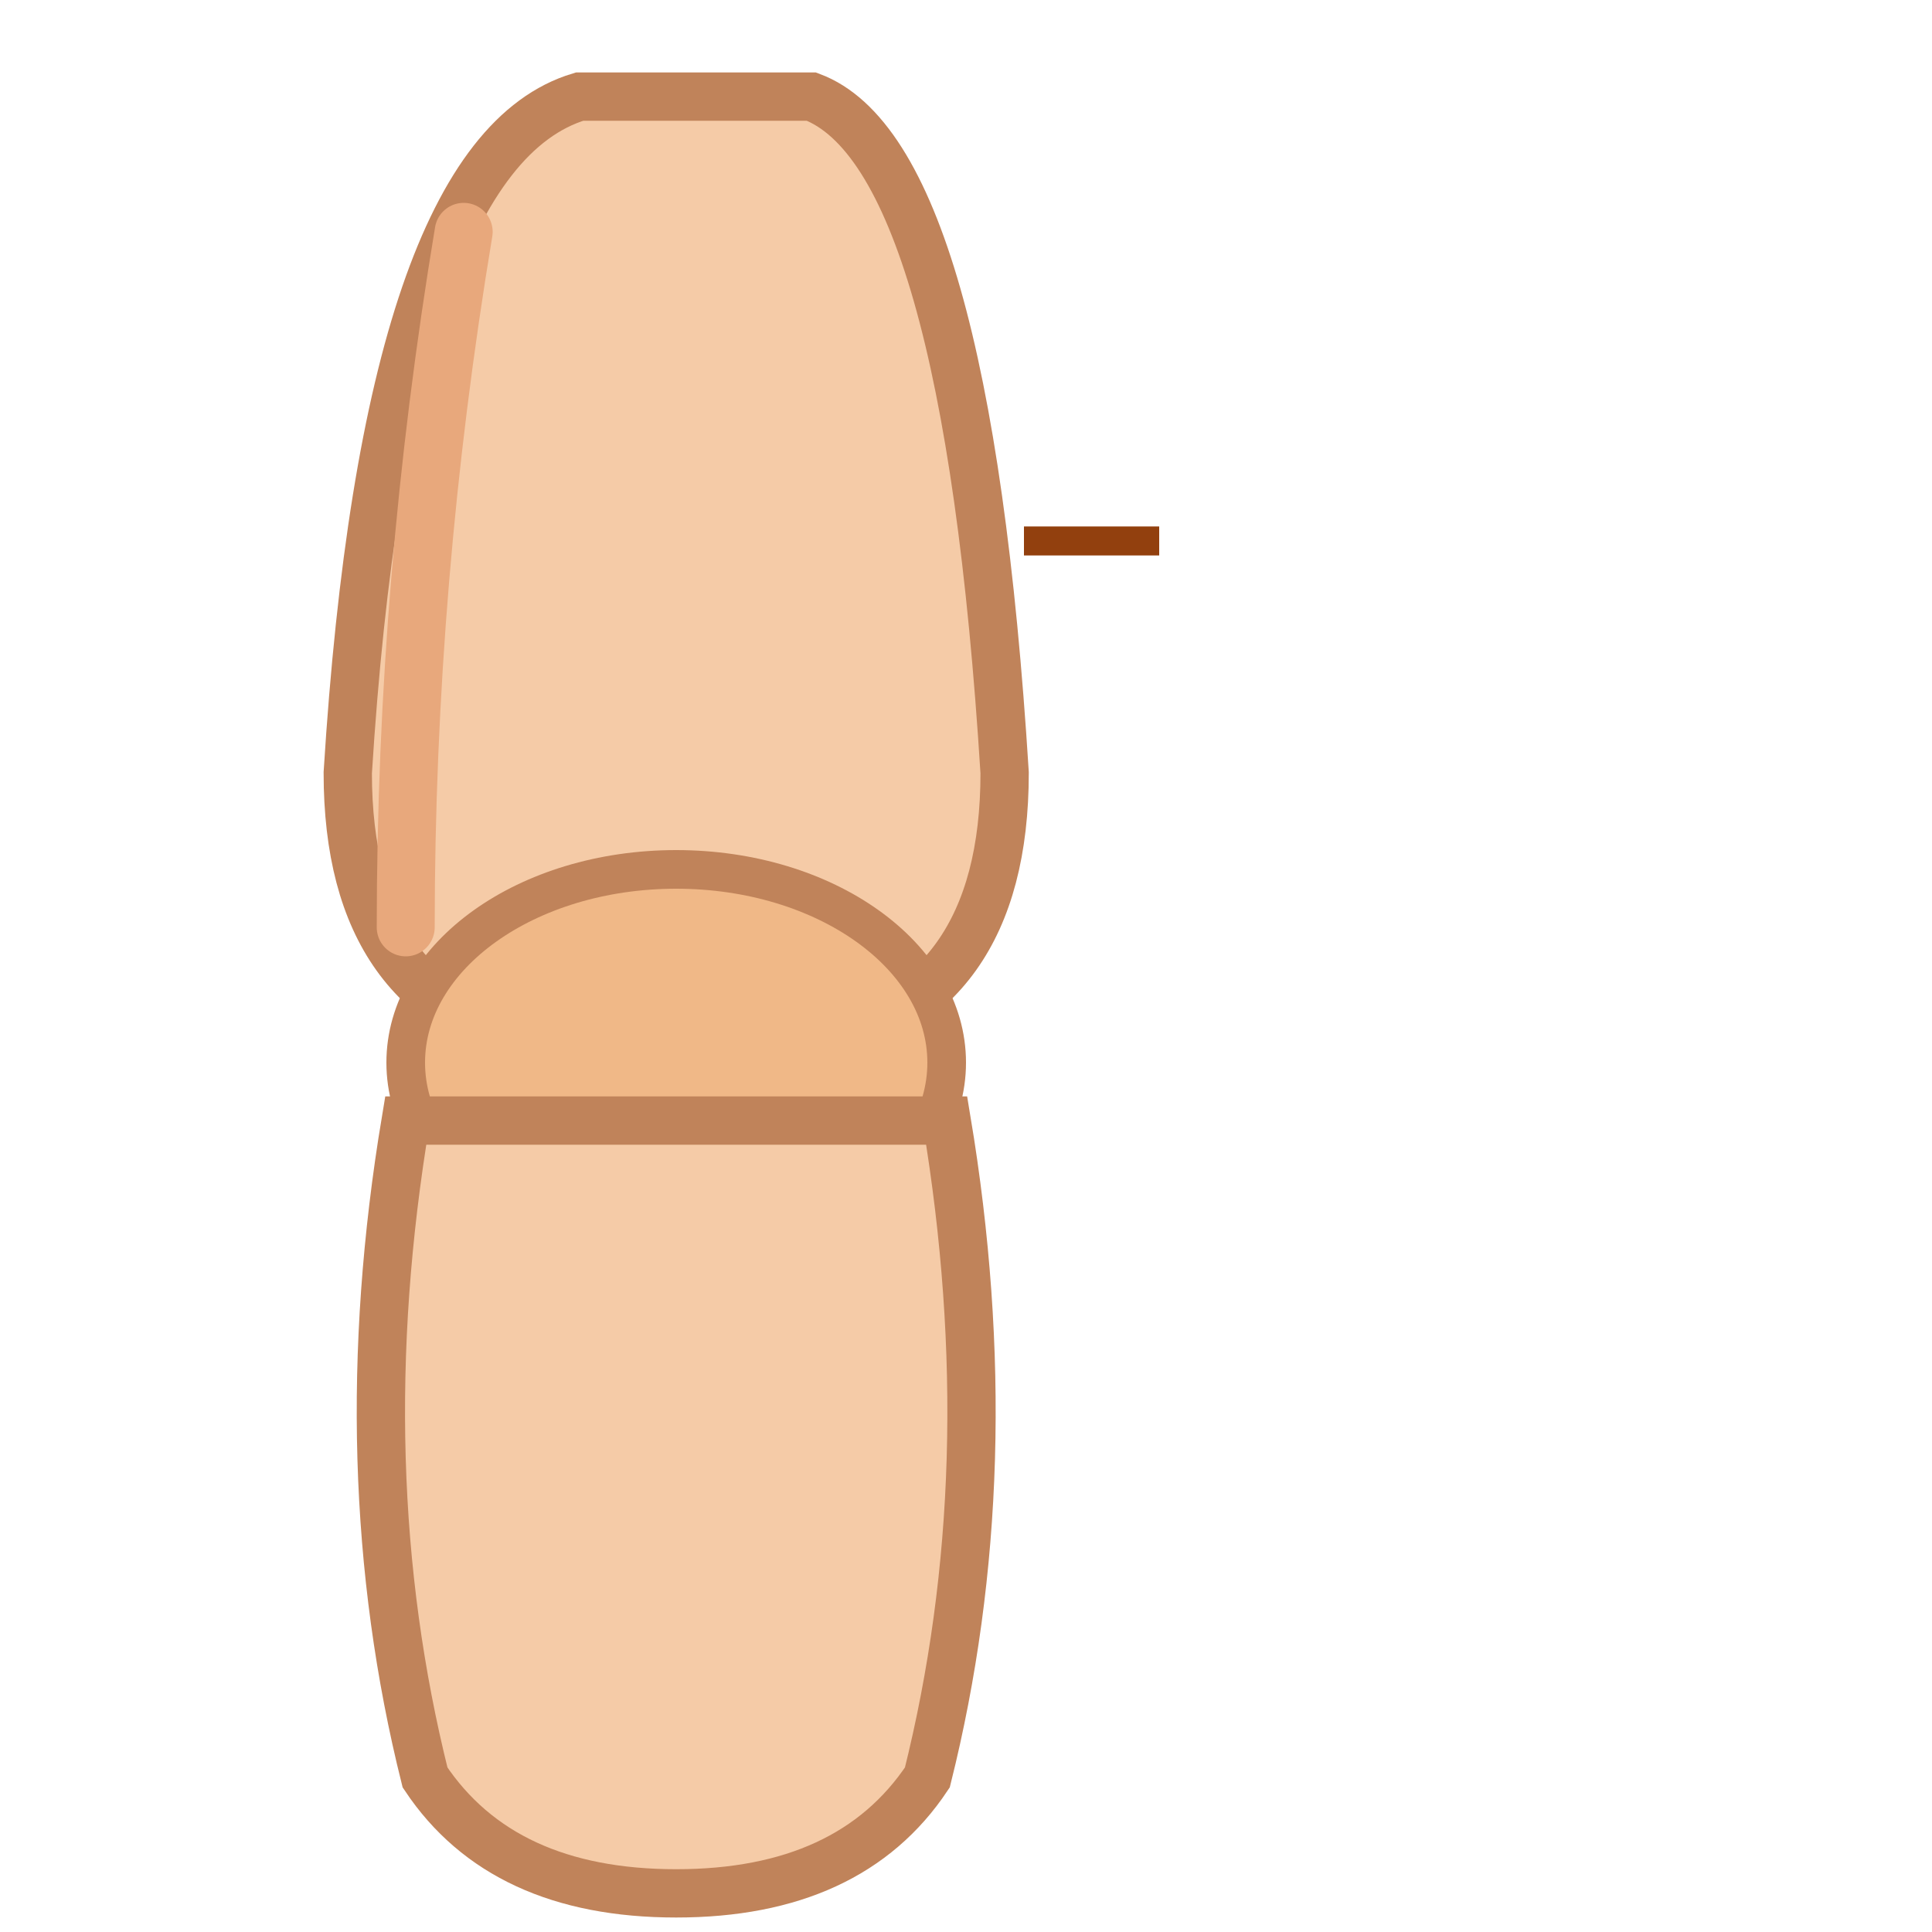
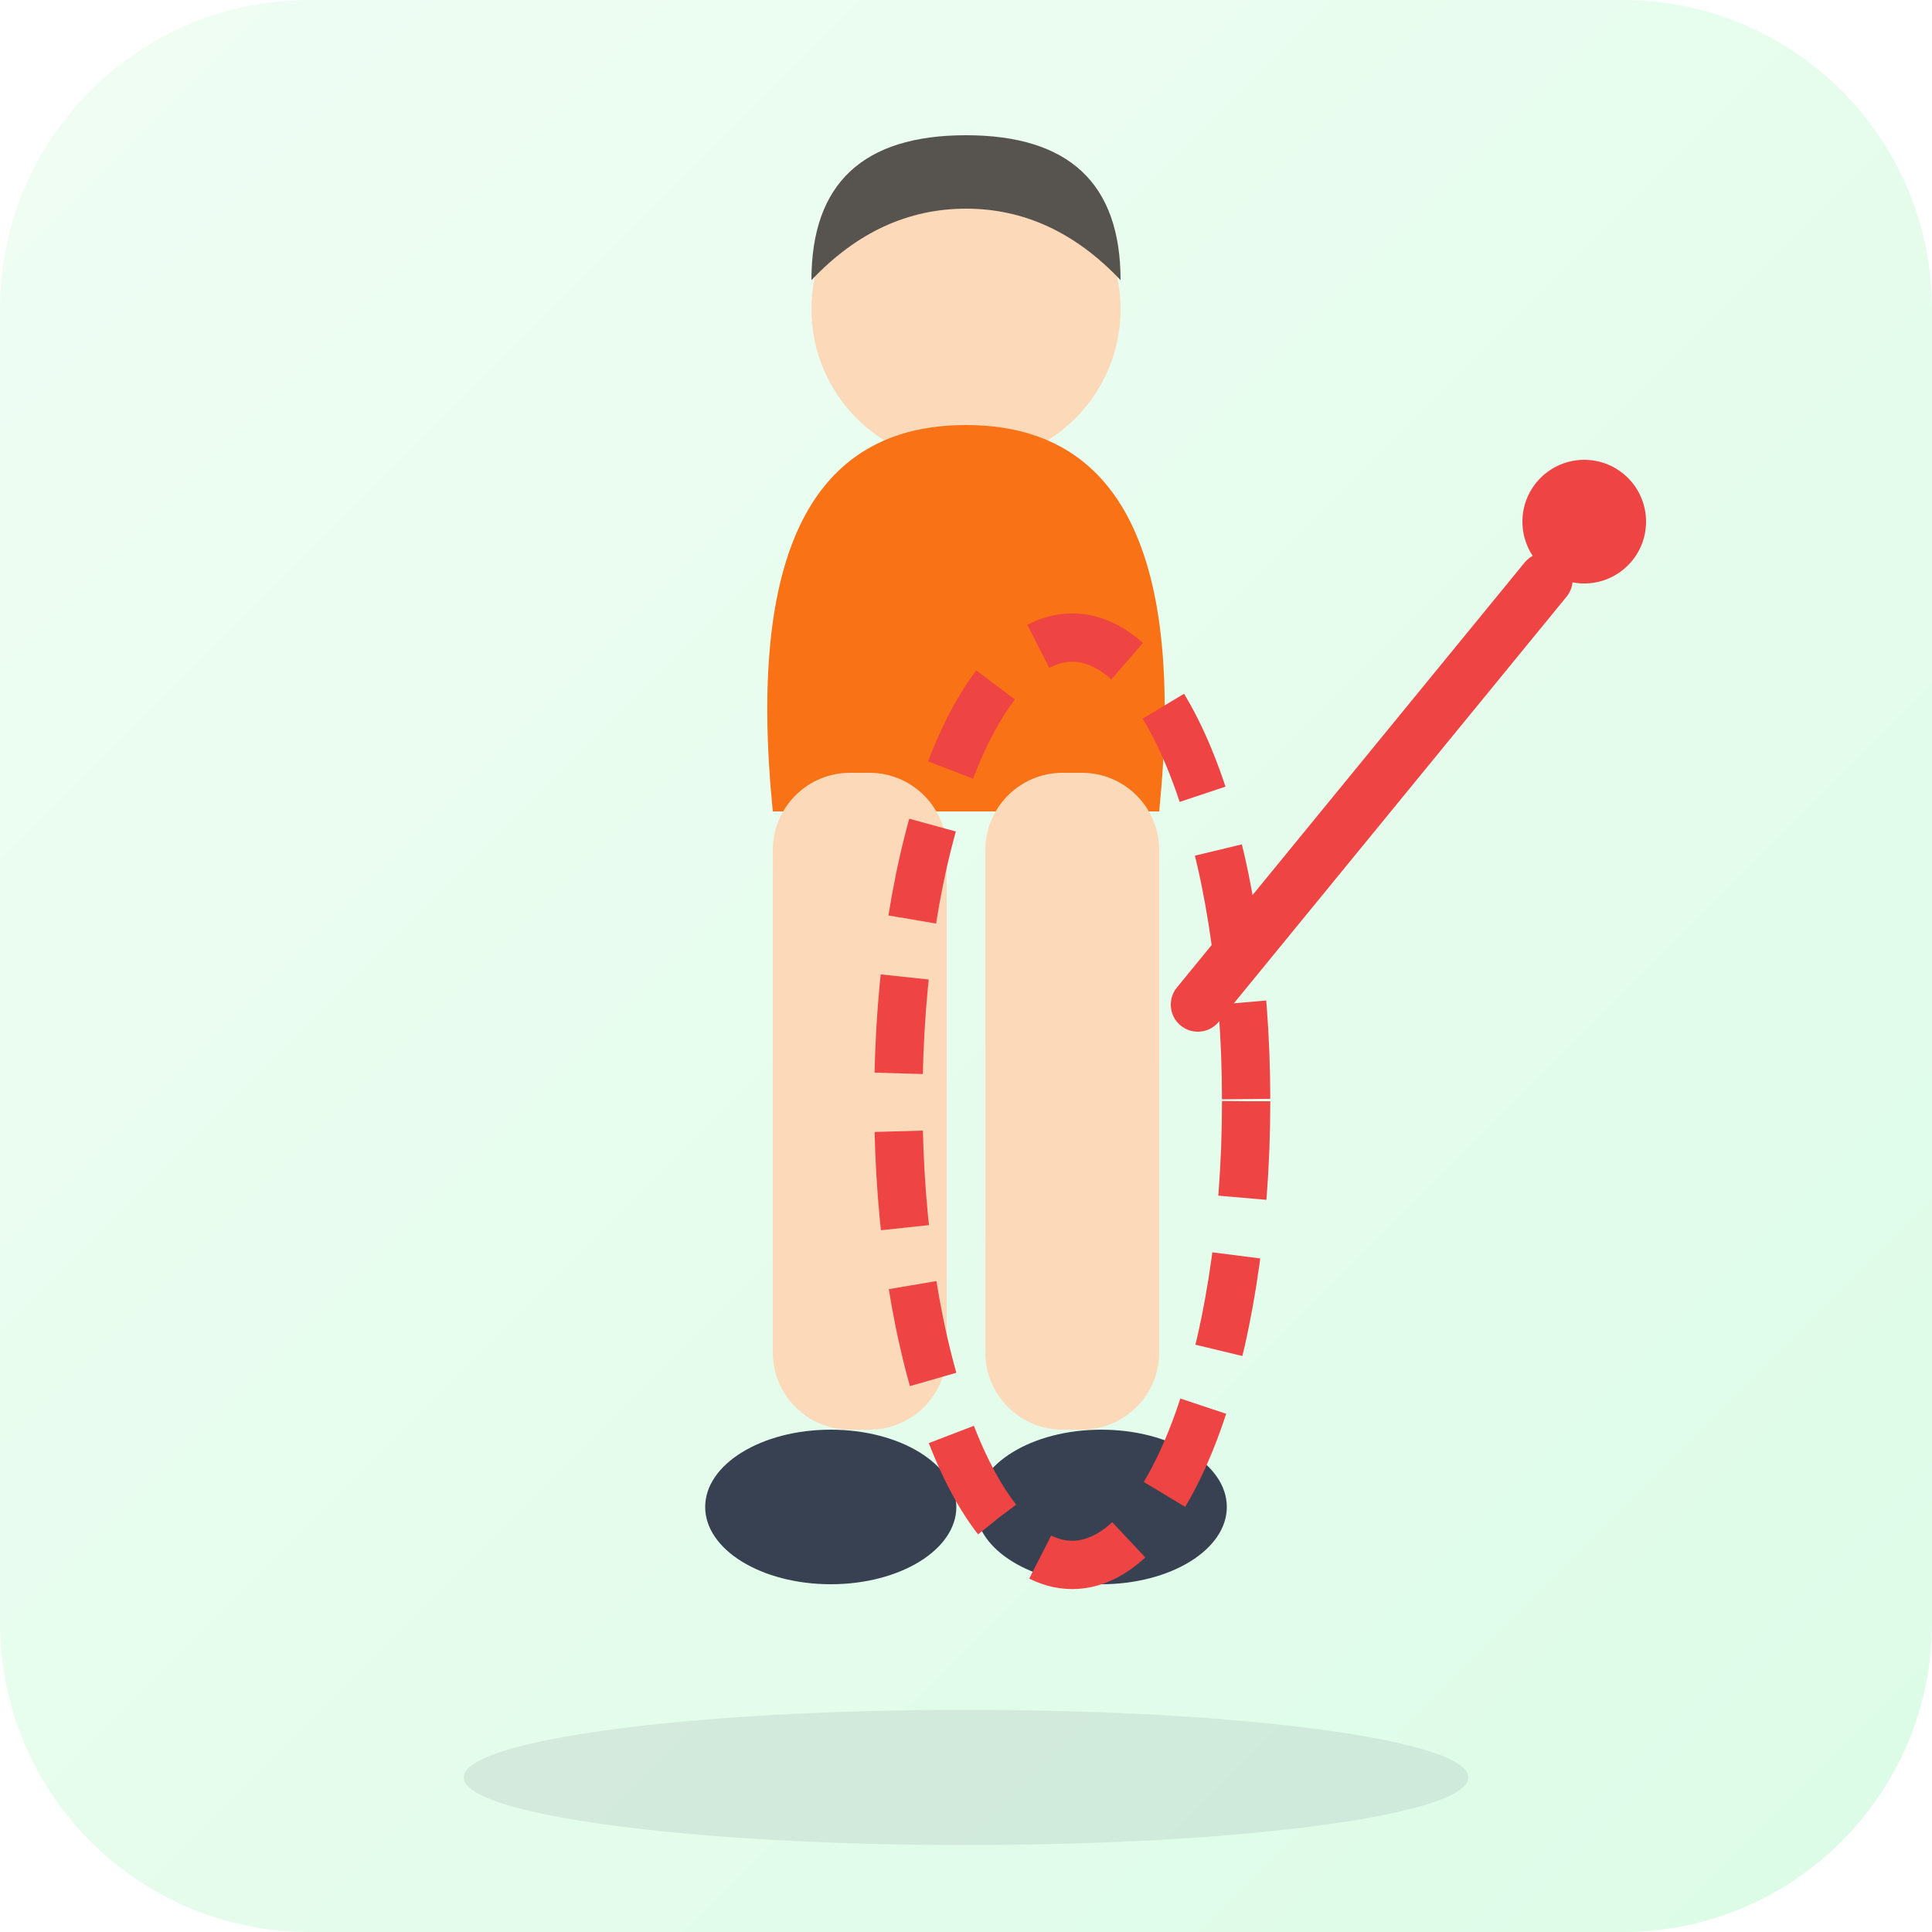
<svg xmlns="http://www.w3.org/2000/svg" viewBox="0 0 100 100">
-   <path d="M30 5 Q20 8 18 40 Q18 52 28 54 Q38 56 42 54 Q52 52 52 40 Q50 8 42 5 Z" fill="#f5cba7" stroke="#c0835a" stroke-width="2.5" />
-   <ellipse cx="35" cy="55" rx="14" ry="10" fill="#f0b887" stroke="#c0835a" stroke-width="2" />
-   <path d="M21 58 Q18 76 22 92 Q26 98 35 98 Q44 98 48 92 Q52 76 49 58 Z" fill="#f5cba7" stroke="#c0835a" stroke-width="2.5" />
-   <path d="M24 12 Q21 30 21 48" stroke="#e8a87c" stroke-width="3" stroke-linecap="round" fill="none" />
-   <line x1="53" y1="28" x2="60" y2="28" stroke="#92400e" stroke-width="1.5" />
+   <defs>
+     <linearGradient id="cam_bg" x1="0" y1="0" x2="1" y2="1">
+       <stop offset="0" stop-color="#f0fdf4" />
+       <stop offset="1" stop-color="#dcfce7" />
+     </linearGradient>
+   </defs>
+   <rect width="100" height="100" rx="16" fill="url(#cam_bg)" />
+   <ellipse cx="50" cy="92" rx="26" ry="3.5" fill="#0f172a" opacity=".08" />
+   <circle cx="50" cy="16" r="8" fill="#fcd9b8" />
+   <path d="M42 14.5 q0 -7.5 8 -7.5 q8 0 8 7.5 q-3.5 -3.7 -8 -3.7 q-4.5 0 -8 3.7" fill="#57534e" />
+   <path d="M40 42 q-2 -20 10 -20 q12 0 10 20 z" fill="#f97316" />
+   <rect x="40" y="40" width="9" height="34" rx="4" fill="#fcd9b8" />
+   <rect x="51" y="40" width="9" height="34" rx="4" fill="#fcd9b8" />
+   <ellipse cx="43" cy="78" rx="6.5" ry="4" fill="#374151" />
+   <ellipse cx="57" cy="78" rx="6.5" ry="4" fill="#374151" />
+   <ellipse cx="55.5" cy="57" rx="9" ry="24" fill="none" stroke="#ef4444" stroke-width="2.5" stroke-dasharray="5 3" />
+   <path d="M80 30 l-18 22" stroke="#ef4444" stroke-width="2.8" stroke-linecap="round" />
+   <circle cx="82" cy="27" r="3.2" fill="#ef4444" />
</svg>
